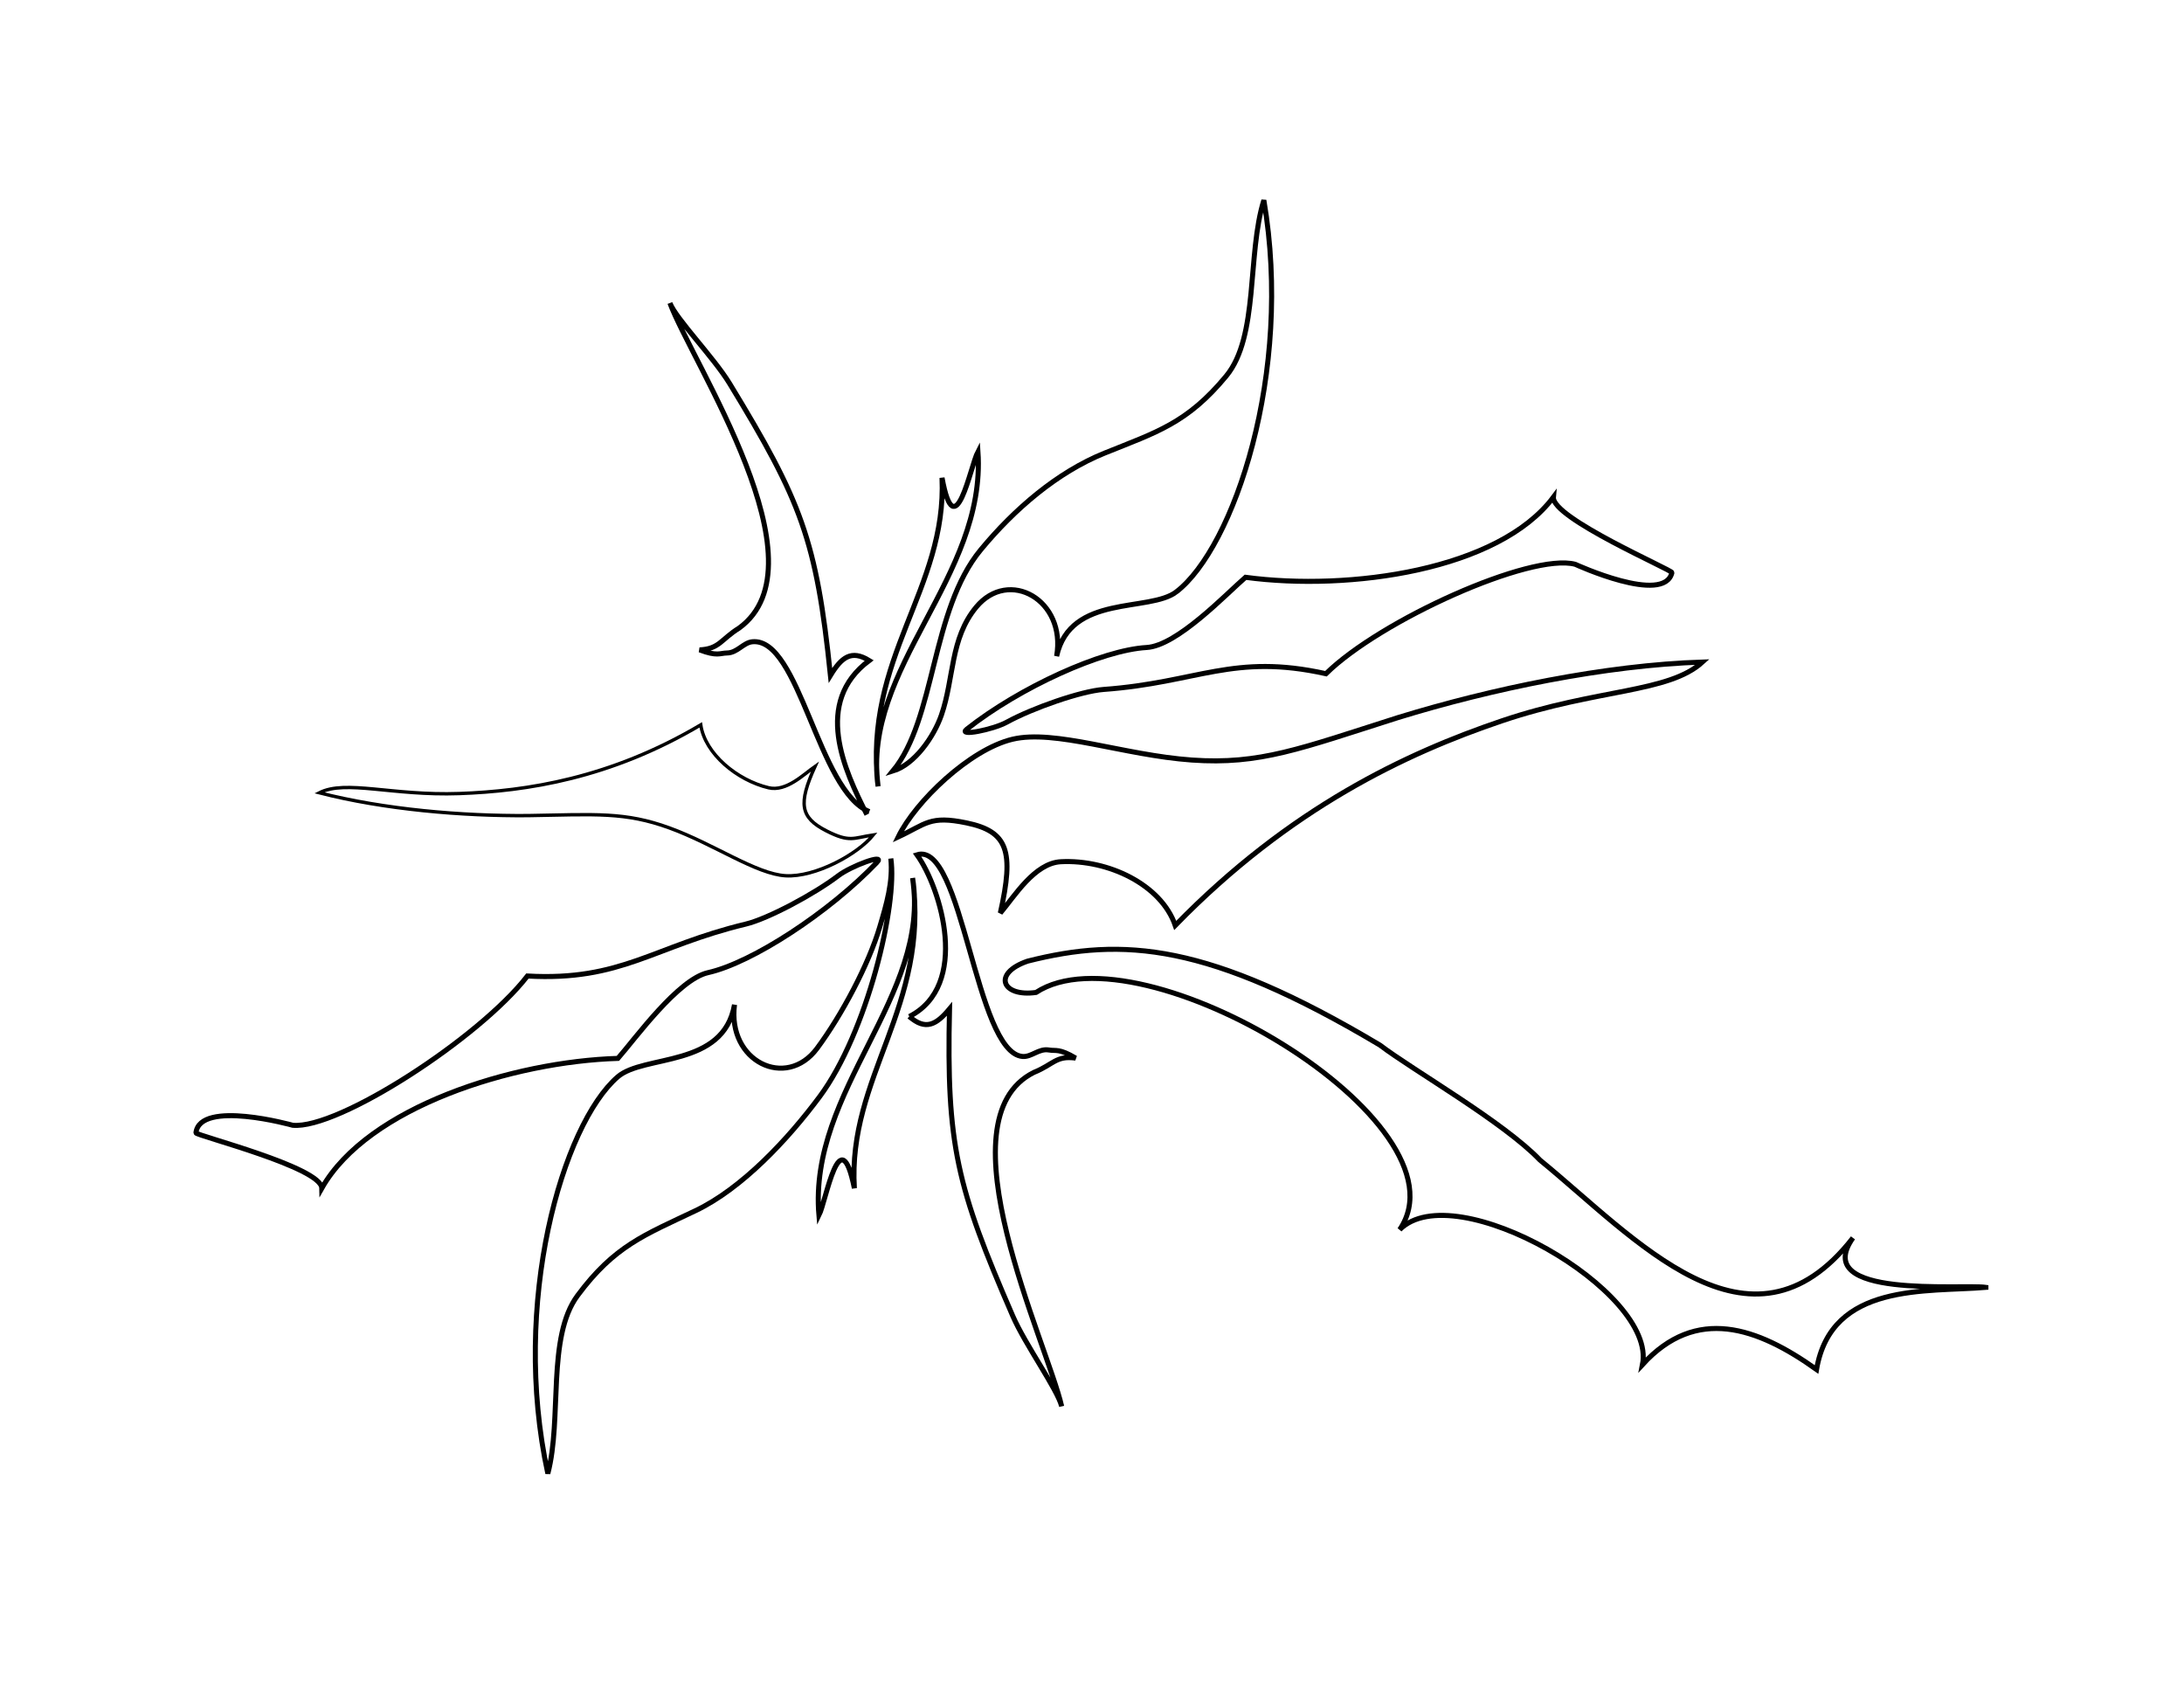
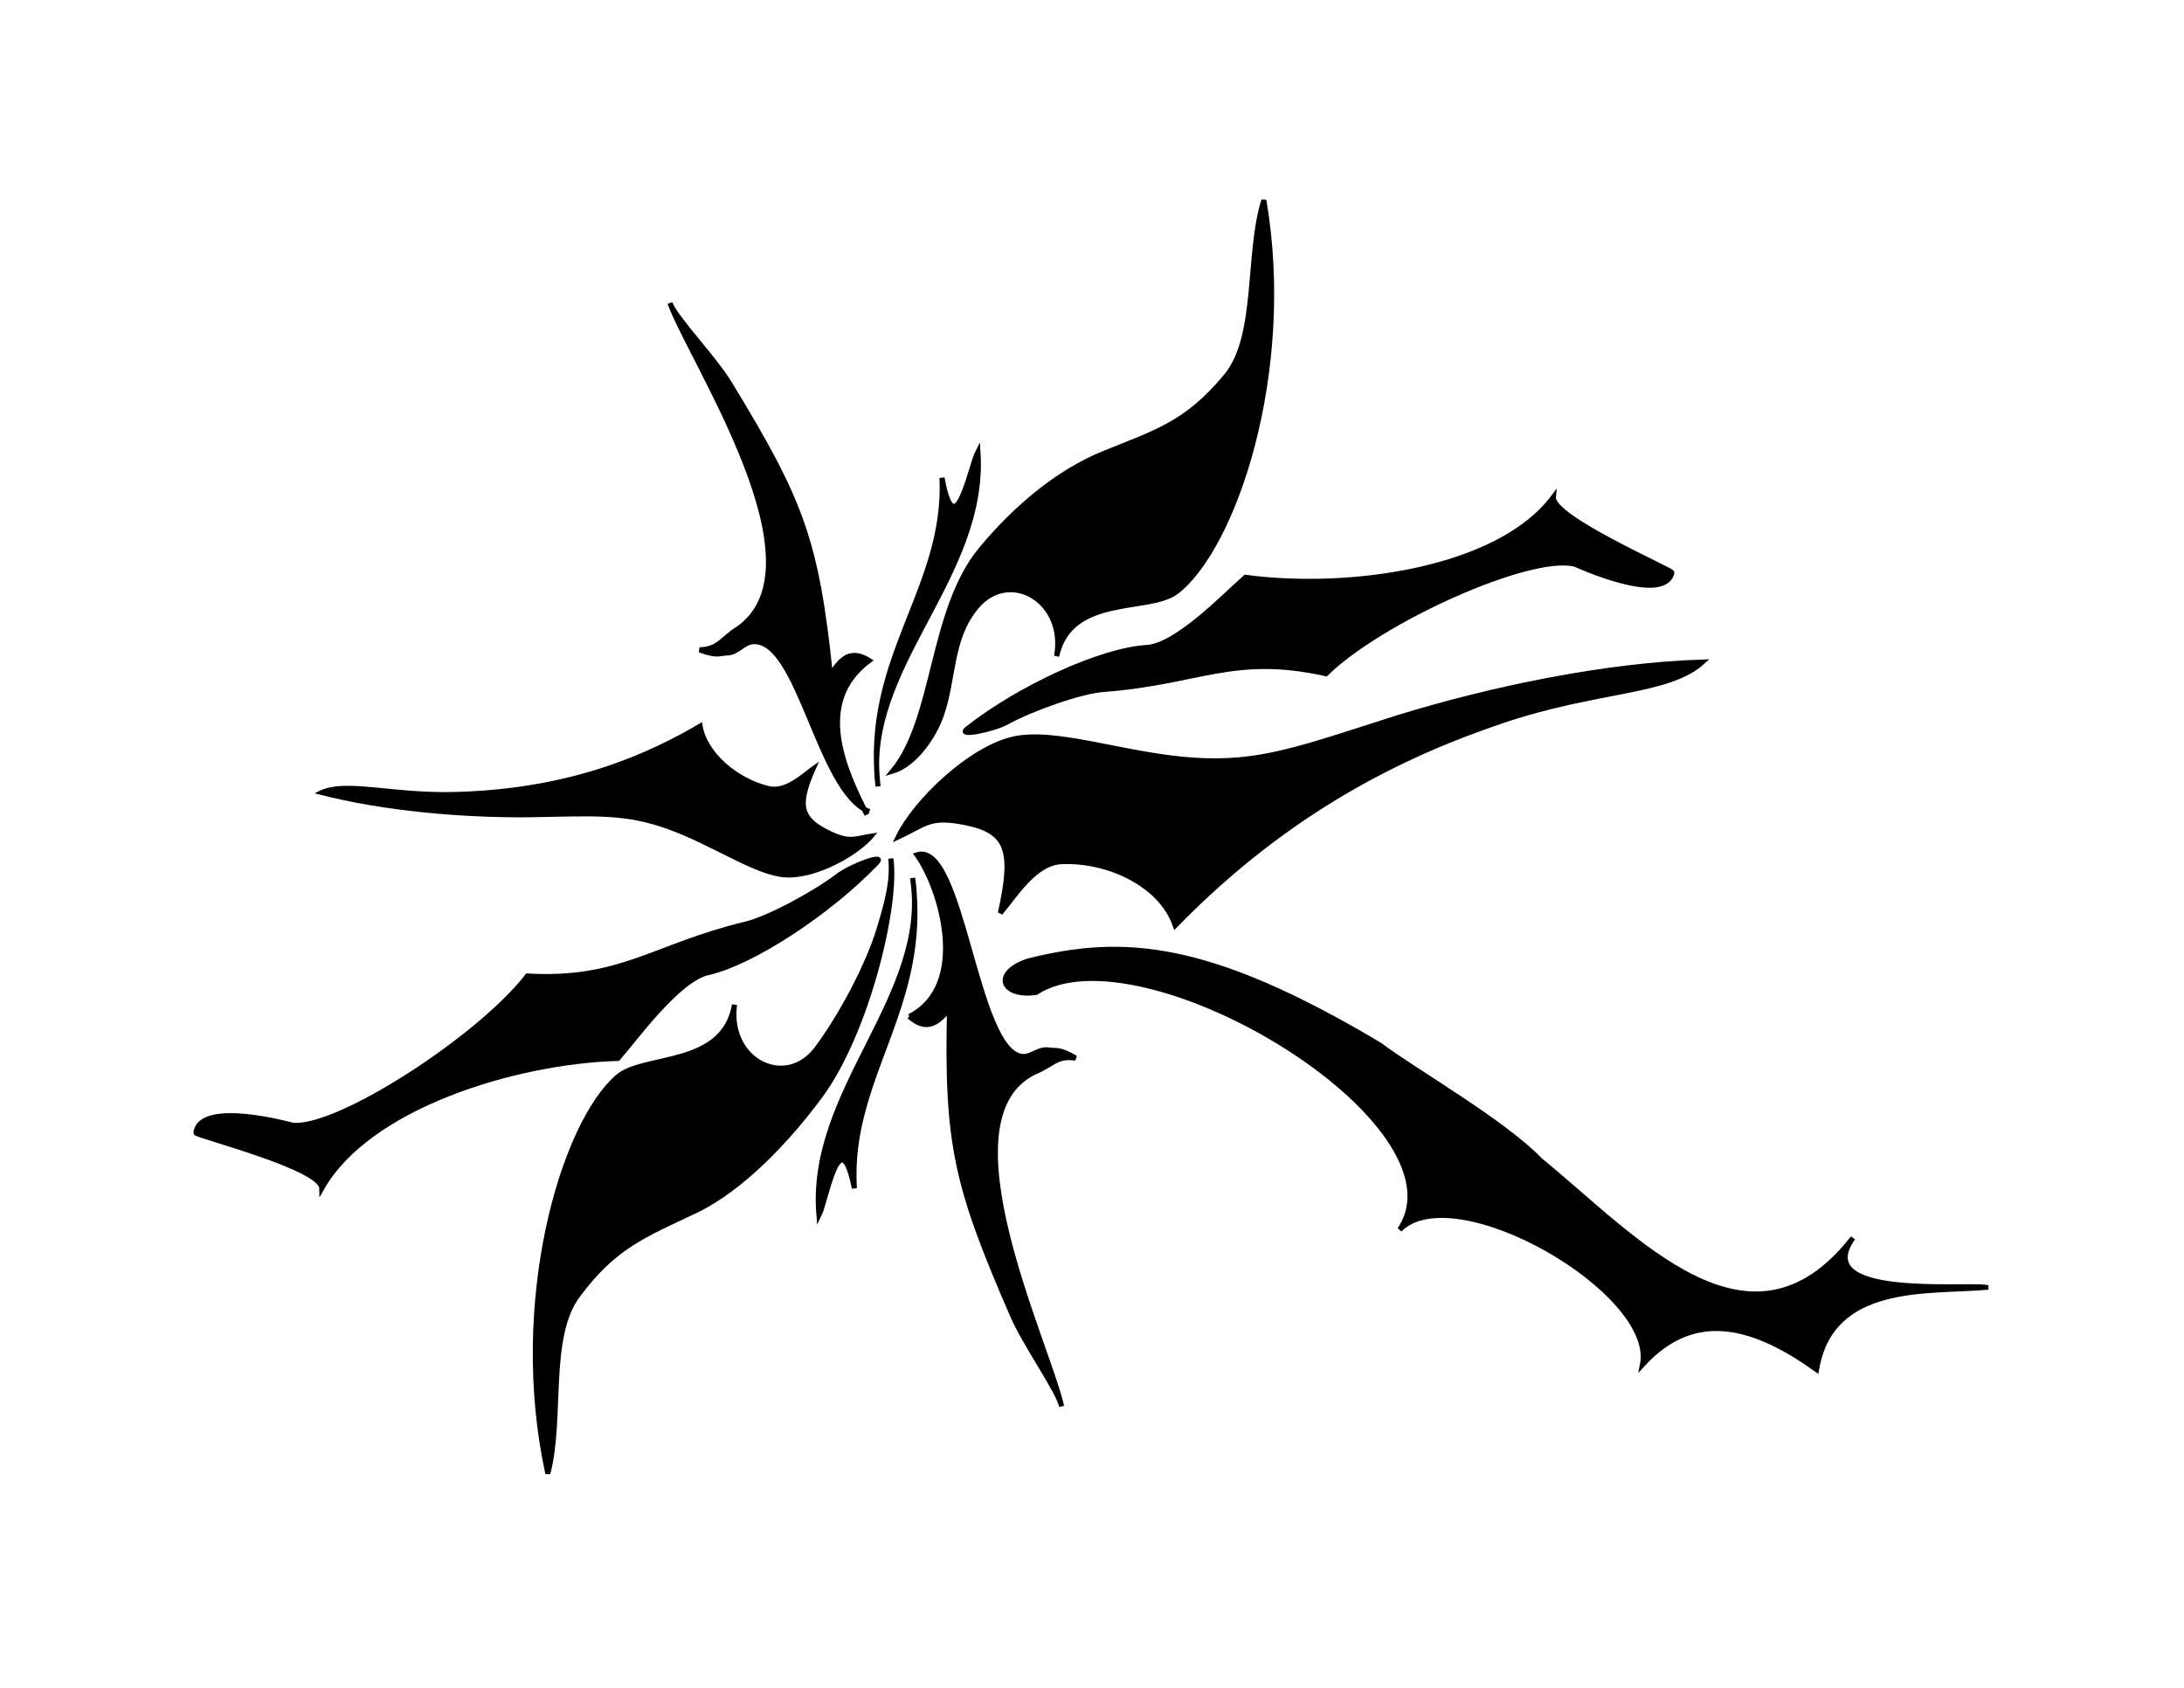
<svg xmlns="http://www.w3.org/2000/svg" width="990" height="765" id="svg3261" version="1.1">
  <defs id="defs3263" />
  <g id="layer1" transform="translate(0,-287.3622)">
-     <path style="fill:none;stroke:#000000;stroke-width:2.286px;stroke-linecap:butt;stroke-linejoin:miter;stroke-opacity:1" d="m 407.151,666.702 c 7.848,-16.157 32.48,-39.677 51.783,-44.279 19.303,-4.602 50.374,7.219 81.294,9.417 30.919,2.198 49.35,-5.209 93.437,-19.224 42.493,-13.073 93.844,-23.752 138.076,-25.194 -15.457,14.075 -47.579,11.999 -90.908,26.65 -43.329,14.651 -96.059,39.373 -148.097,92.737 -6.387,-18.544 -30.467,-29.981 -51.842,-28.879 -11.94,0.616 -21.034,15.695 -27.446,23.24 6.316,-28.148 3.395,-36.948 -15.324,-40.837 -16.789,-3.487 -18.326,0.498 -30.972,6.369 z" id="path4297" />
-     <path style="fill:none;stroke:#000000;stroke-width:2.286px;stroke-linecap:butt;stroke-linejoin:miter;stroke-opacity:1" d="m 900.201,870.848 c -10.869,-1.571 -79.926,5.419 -60.275,-22.413 -46.725,59.907 -98.924,-0.259 -141.845,-35.262 -16.552,-17.314 -57.536,-40.702 -72.577,-52.132 -77.879,-46.427 -116.483,-48.966 -159.715,-38.042 -16.12,5.55 -11.641,16.356 3.841,14.183 47.402,-31.019 197.81,59.015 164.84,107.503 24.835,-24.896 116.712,27.951 110.067,61.163 24.363,-26.674 52.001,-16.94 78.896,2.219 6.734,-39.656 49.886,-34.935 76.768,-37.218 z" id="path4392" />
-     <path style="fill:none;stroke:#000000;stroke-width:2.286px;stroke-linecap:butt;stroke-linejoin:miter;stroke-opacity:1" d="m 533.278,555.578 c 25.892,-19.943 52.989,-99.1 39.625,-177.471 -7.663,24.448 -2.215,61.731 -17.057,79.687 -17.741,21.463 -31.577,25.434 -55.107,34.923 -21.495,8.669 -40.918,25.376 -56.157,43.812 -22.654,27.408 -20.368,76.709 -39.887,100.324 9.885,-2.966 18.632,-15.557 22.043,-25.398 5.809,-16.76 3.909,-34.573 15.745,-48.892 14.83,-17.942 40.943,-3.204 36.476,22.224 6.279,-28.359 42.059,-19.765 54.32,-29.208 z" id="path4412" />
-     <path style="fill:none;stroke:#000000;stroke-width:2.286px;stroke-linecap:butt;stroke-linejoin:miter;stroke-opacity:1" d="m 438.25,617.855 c 24.1,-19.015 61.3,-35.876 81.512,-37.02 13.806,-0.781 35.954,-24.14 44.823,-31.817 47.175,6.348 114.796,-3.218 139.576,-36.327 -0.897,9.414 53.986,33.057 53.72,34.2 -3.452,14.803 -43.85,-3.772 -43.85,-3.772 -20.209,-5.324 -88.376,25.381 -112.981,49.604 -42.052,-9.358 -57.962,3.984 -100.761,7.124 -10.199,0.748 -32.231,8.414 -43.952,14.853 -6.182,3.397 -22.484,6.624 -18.088,3.156 z" id="path4434" />
-     <path style="fill:none;stroke:#000000;stroke-width:2.286px;stroke-linecap:butt;stroke-linejoin:miter;stroke-opacity:1" d="m 412.198,748.098 c 7.401,6.461 12.238,3.73 18.209,-3.451 -1.411,61.805 3.238,80.541 28.666,139.149 5.677,13.086 20.329,33.364 22.182,40.992 -6.567,-28.804 -55.531,-129.972 -12.616,-151.359 8.93,-3.613 9.972,-7.7 18.941,-6.499 -7.519,-4.465 -8.863,-3.108 -12.127,-3.668 -4.59,-0.788 -7.854,3.293 -11.964,2.935 -21.44,-1.865 -27.099,-97.961 -47.836,-91.408 11.041,15.381 24.099,59.235 -3.454,73.31 z" id="path4454" />
-     <path style="fill:none;stroke:#000000;stroke-width:2.286px;stroke-linecap:butt;stroke-linejoin:miter;stroke-opacity:1" d="m 413.678,685.305 c 7.77,58.358 -29.582,90.082 -26.393,140.625 -6.518,-32.282 -12.775,5.726 -16.067,12.31 -4.881,-57.027 50.85,-99.24 42.459,-152.935 z" id="path4478" />
-     <path style="fill:none;stroke:#000000;stroke-width:1.532px;stroke-linecap:butt;stroke-linejoin:miter;stroke-opacity:1" d="m 395.864,665.791 c -7.178,8.873 -26.372,19.251 -39.717,18.5 -13.344,-0.752 -32.464,-14.314 -52.664,-21.666 -20.2,-7.352 -33.311,-6.133 -64.219,-5.598 -29.737,0.236 -65.044,-2.768 -94.504,-10.338 11.96,-6.074 32.972,1.431 63.455,0.342 30.483,-1.09 68.427,-6.843 109.427,-31.13 1.953,13.14 16.491,25.114 30.778,28.512 7.98,1.898 15.852,-6.043 21.023,-9.659 -7.636,16.871 -6.782,23.085 5.134,29.179 10.687,5.465 12.194,3.201 21.287,1.858 z" id="path4297-5" />
-     <path style="fill:none;stroke:#000000;stroke-width:2.286px;stroke-linecap:butt;stroke-linejoin:miter;stroke-opacity:1" d="m 280.008,775.432 c -24.968,21.599 -48.506,102.405 -31.676,179.793 6.565,-24.911 -0.533,-61.785 13.489,-80.682 16.761,-22.587 30.4,-27.452 53.475,-38.459 21.078,-10.055 41.889,-32.318 56.285,-51.719 21.403,-28.843 35.367,-86.947 32.23,-107.874 1.05,10.667 -2.024,20.866 -4.993,30.915 -5.055,17.113 -17.275,40.073 -28.457,55.142 -14.011,18.882 -40.741,5.864 -37.411,-19.817 -5.008,28.726 -41.119,22.473 -52.942,32.701 z" id="path4412-4" />
-     <path style="fill:none;stroke:#000000;stroke-width:2.286px;stroke-linecap:butt;stroke-linejoin:miter;stroke-opacity:1" d="m 397.569,678.177 c -21.751,22.786 -56.723,45.583 -76.621,50.026 -13.591,3.035 -32.923,29.805 -40.852,38.863 -47.451,1.434 -113.38,21.984 -134.228,58.845 -0.165,-9.474 -57.188,-23.913 -57.051,-25.089 1.765,-15.232 43.868,-3.442 43.868,-3.442 20.618,1.966 84.723,-39.617 106.393,-67.646 42.712,2.386 56.983,-13.438 99.037,-23.556 10.021,-2.411 30.994,-13.614 41.886,-21.913 5.746,-4.378 21.536,-10.244 17.569,-6.088 z" id="path4434-0" />
-     <path style="fill:none;stroke:#000000;stroke-width:2.286px;stroke-linecap:butt;stroke-linejoin:miter;stroke-opacity:1" d="m 392.96,656.578 c -10.328,-20.242 -24.433,-50.883 1.045,-69.835 -8.123,-5.034 -12.564,-1.45 -17.568,6.741 -6.326,-61.353 -13.262,-79.024 -45.719,-132.308 -7.247,-11.897 -24.264,-29.263 -27.048,-36.465 10.09,27.273 71.13,118.325 31.38,147.314 -8.376,5.205 -8.896,9.435 -17.912,9.888 7.991,3.038 9.15,1.452 12.445,1.409 4.635,-0.061 7.352,-4.691 11.46,-5.089 21.427,-2.076 29.853,67.978 53.018,76.985" id="path4454-8" />
-     <path style="fill:none;stroke:#000000;stroke-width:2.286px;stroke-linecap:butt;stroke-linejoin:miter;stroke-opacity:1" d="m 398.033,643.794 c -6.689,-58.554 31.24,-89.259 28.986,-139.875 5.919,32.45 12.877,-5.379 16.29,-11.872 3.825,57.145 -52.672,97.839 -45.277,151.747 z" id="path4478-7" />
+     <path style="fill:#000000;stroke:#000000;stroke-width:2.286px;stroke-linecap:butt;stroke-linejoin:miter;stroke-opacity:1" d="m 407.151,666.702 c 7.848,-16.157 32.48,-39.677 51.783,-44.279 19.303,-4.602 50.374,7.219 81.294,9.417 30.919,2.198 49.35,-5.209 93.437,-19.224 42.493,-13.073 93.844,-23.752 138.076,-25.194 -15.457,14.075 -47.579,11.999 -90.908,26.65 -43.329,14.651 -96.059,39.373 -148.097,92.737 -6.387,-18.544 -30.467,-29.981 -51.842,-28.879 -11.94,0.616 -21.034,15.695 -27.446,23.24 6.316,-28.148 3.395,-36.948 -15.324,-40.837 -16.789,-3.487 -18.326,0.498 -30.972,6.369 z" id="path4297" />
+     <path style="fill:#000000;stroke:#000000;stroke-width:2.286px;stroke-linecap:butt;stroke-linejoin:miter;stroke-opacity:1" d="m 900.201,870.848 c -10.869,-1.571 -79.926,5.419 -60.275,-22.413 -46.725,59.907 -98.924,-0.259 -141.845,-35.262 -16.552,-17.314 -57.536,-40.702 -72.577,-52.132 -77.879,-46.427 -116.483,-48.966 -159.715,-38.042 -16.12,5.55 -11.641,16.356 3.841,14.183 47.402,-31.019 197.81,59.015 164.84,107.503 24.835,-24.896 116.712,27.951 110.067,61.163 24.363,-26.674 52.001,-16.94 78.896,2.219 6.734,-39.656 49.886,-34.935 76.768,-37.218 z" id="path4392" />
+     <path style="fill:#000000;stroke:#000000;stroke-width:2.286px;stroke-linecap:butt;stroke-linejoin:miter;stroke-opacity:1" d="m 533.278,555.578 c 25.892,-19.943 52.989,-99.1 39.625,-177.471 -7.663,24.448 -2.215,61.731 -17.057,79.687 -17.741,21.463 -31.577,25.434 -55.107,34.923 -21.495,8.669 -40.918,25.376 -56.157,43.812 -22.654,27.408 -20.368,76.709 -39.887,100.324 9.885,-2.966 18.632,-15.557 22.043,-25.398 5.809,-16.76 3.909,-34.573 15.745,-48.892 14.83,-17.942 40.943,-3.204 36.476,22.224 6.279,-28.359 42.059,-19.765 54.32,-29.208 z" id="path4412" />
+     <path style="fill:#000000;stroke:#000000;stroke-width:2.286px;stroke-linecap:butt;stroke-linejoin:miter;stroke-opacity:1" d="m 438.25,617.855 c 24.1,-19.015 61.3,-35.876 81.512,-37.02 13.806,-0.781 35.954,-24.14 44.823,-31.817 47.175,6.348 114.796,-3.218 139.576,-36.327 -0.897,9.414 53.986,33.057 53.72,34.2 -3.452,14.803 -43.85,-3.772 -43.85,-3.772 -20.209,-5.324 -88.376,25.381 -112.981,49.604 -42.052,-9.358 -57.962,3.984 -100.761,7.124 -10.199,0.748 -32.231,8.414 -43.952,14.853 -6.182,3.397 -22.484,6.624 -18.088,3.156 z" id="path4434" />
+     <path style="fill:#000000;stroke:#000000;stroke-width:2.286px;stroke-linecap:butt;stroke-linejoin:miter;stroke-opacity:1" d="m 412.198,748.098 c 7.401,6.461 12.238,3.73 18.209,-3.451 -1.411,61.805 3.238,80.541 28.666,139.149 5.677,13.086 20.329,33.364 22.182,40.992 -6.567,-28.804 -55.531,-129.972 -12.616,-151.359 8.93,-3.613 9.972,-7.7 18.941,-6.499 -7.519,-4.465 -8.863,-3.108 -12.127,-3.668 -4.59,-0.788 -7.854,3.293 -11.964,2.935 -21.44,-1.865 -27.099,-97.961 -47.836,-91.408 11.041,15.381 24.099,59.235 -3.454,73.31 z" id="path4454" />
+     <path style="fill:#000000;stroke:#000000;stroke-width:2.286px;stroke-linecap:butt;stroke-linejoin:miter;stroke-opacity:1" d="m 413.678,685.305 c 7.77,58.358 -29.582,90.082 -26.393,140.625 -6.518,-32.282 -12.775,5.726 -16.067,12.31 -4.881,-57.027 50.85,-99.24 42.459,-152.935 z" id="path4478" />
+     <path style="fill:#000000;stroke:#000000;stroke-width:1.532px;stroke-linecap:butt;stroke-linejoin:miter;stroke-opacity:1" d="m 395.864,665.791 c -7.178,8.873 -26.372,19.251 -39.717,18.5 -13.344,-0.752 -32.464,-14.314 -52.664,-21.666 -20.2,-7.352 -33.311,-6.133 -64.219,-5.598 -29.737,0.236 -65.044,-2.768 -94.504,-10.338 11.96,-6.074 32.972,1.431 63.455,0.342 30.483,-1.09 68.427,-6.843 109.427,-31.13 1.953,13.14 16.491,25.114 30.778,28.512 7.98,1.898 15.852,-6.043 21.023,-9.659 -7.636,16.871 -6.782,23.085 5.134,29.179 10.687,5.465 12.194,3.201 21.287,1.858 z" id="path4297-5" />
+     <path style="fill:#000000;stroke:#000000;stroke-width:2.286px;stroke-linecap:butt;stroke-linejoin:miter;stroke-opacity:1" d="m 280.008,775.432 c -24.968,21.599 -48.506,102.405 -31.676,179.793 6.565,-24.911 -0.533,-61.785 13.489,-80.682 16.761,-22.587 30.4,-27.452 53.475,-38.459 21.078,-10.055 41.889,-32.318 56.285,-51.719 21.403,-28.843 35.367,-86.947 32.23,-107.874 1.05,10.667 -2.024,20.866 -4.993,30.915 -5.055,17.113 -17.275,40.073 -28.457,55.142 -14.011,18.882 -40.741,5.864 -37.411,-19.817 -5.008,28.726 -41.119,22.473 -52.942,32.701 z" id="path4412-4" />
+     <path style="fill:#000000;stroke:#000000;stroke-width:2.286px;stroke-linecap:butt;stroke-linejoin:miter;stroke-opacity:1" d="m 397.569,678.177 c -21.751,22.786 -56.723,45.583 -76.621,50.026 -13.591,3.035 -32.923,29.805 -40.852,38.863 -47.451,1.434 -113.38,21.984 -134.228,58.845 -0.165,-9.474 -57.188,-23.913 -57.051,-25.089 1.765,-15.232 43.868,-3.442 43.868,-3.442 20.618,1.966 84.723,-39.617 106.393,-67.646 42.712,2.386 56.983,-13.438 99.037,-23.556 10.021,-2.411 30.994,-13.614 41.886,-21.913 5.746,-4.378 21.536,-10.244 17.569,-6.088 z" id="path4434-0" />
+     <path style="fill:#000000;stroke:#000000;stroke-width:2.286px;stroke-linecap:butt;stroke-linejoin:miter;stroke-opacity:1" d="m 392.96,656.578 c -10.328,-20.242 -24.433,-50.883 1.045,-69.835 -8.123,-5.034 -12.564,-1.45 -17.568,6.741 -6.326,-61.353 -13.262,-79.024 -45.719,-132.308 -7.247,-11.897 -24.264,-29.263 -27.048,-36.465 10.09,27.273 71.13,118.325 31.38,147.314 -8.376,5.205 -8.896,9.435 -17.912,9.888 7.991,3.038 9.15,1.452 12.445,1.409 4.635,-0.061 7.352,-4.691 11.46,-5.089 21.427,-2.076 29.853,67.978 53.018,76.985" id="path4454-8" />
+     <path style="fill:#000000;stroke:#000000;stroke-width:2.286px;stroke-linecap:butt;stroke-linejoin:miter;stroke-opacity:1" d="m 398.033,643.794 c -6.689,-58.554 31.24,-89.259 28.986,-139.875 5.919,32.45 12.877,-5.379 16.29,-11.872 3.825,57.145 -52.672,97.839 -45.277,151.747 z" id="path4478-7" />
  </g>
</svg>
